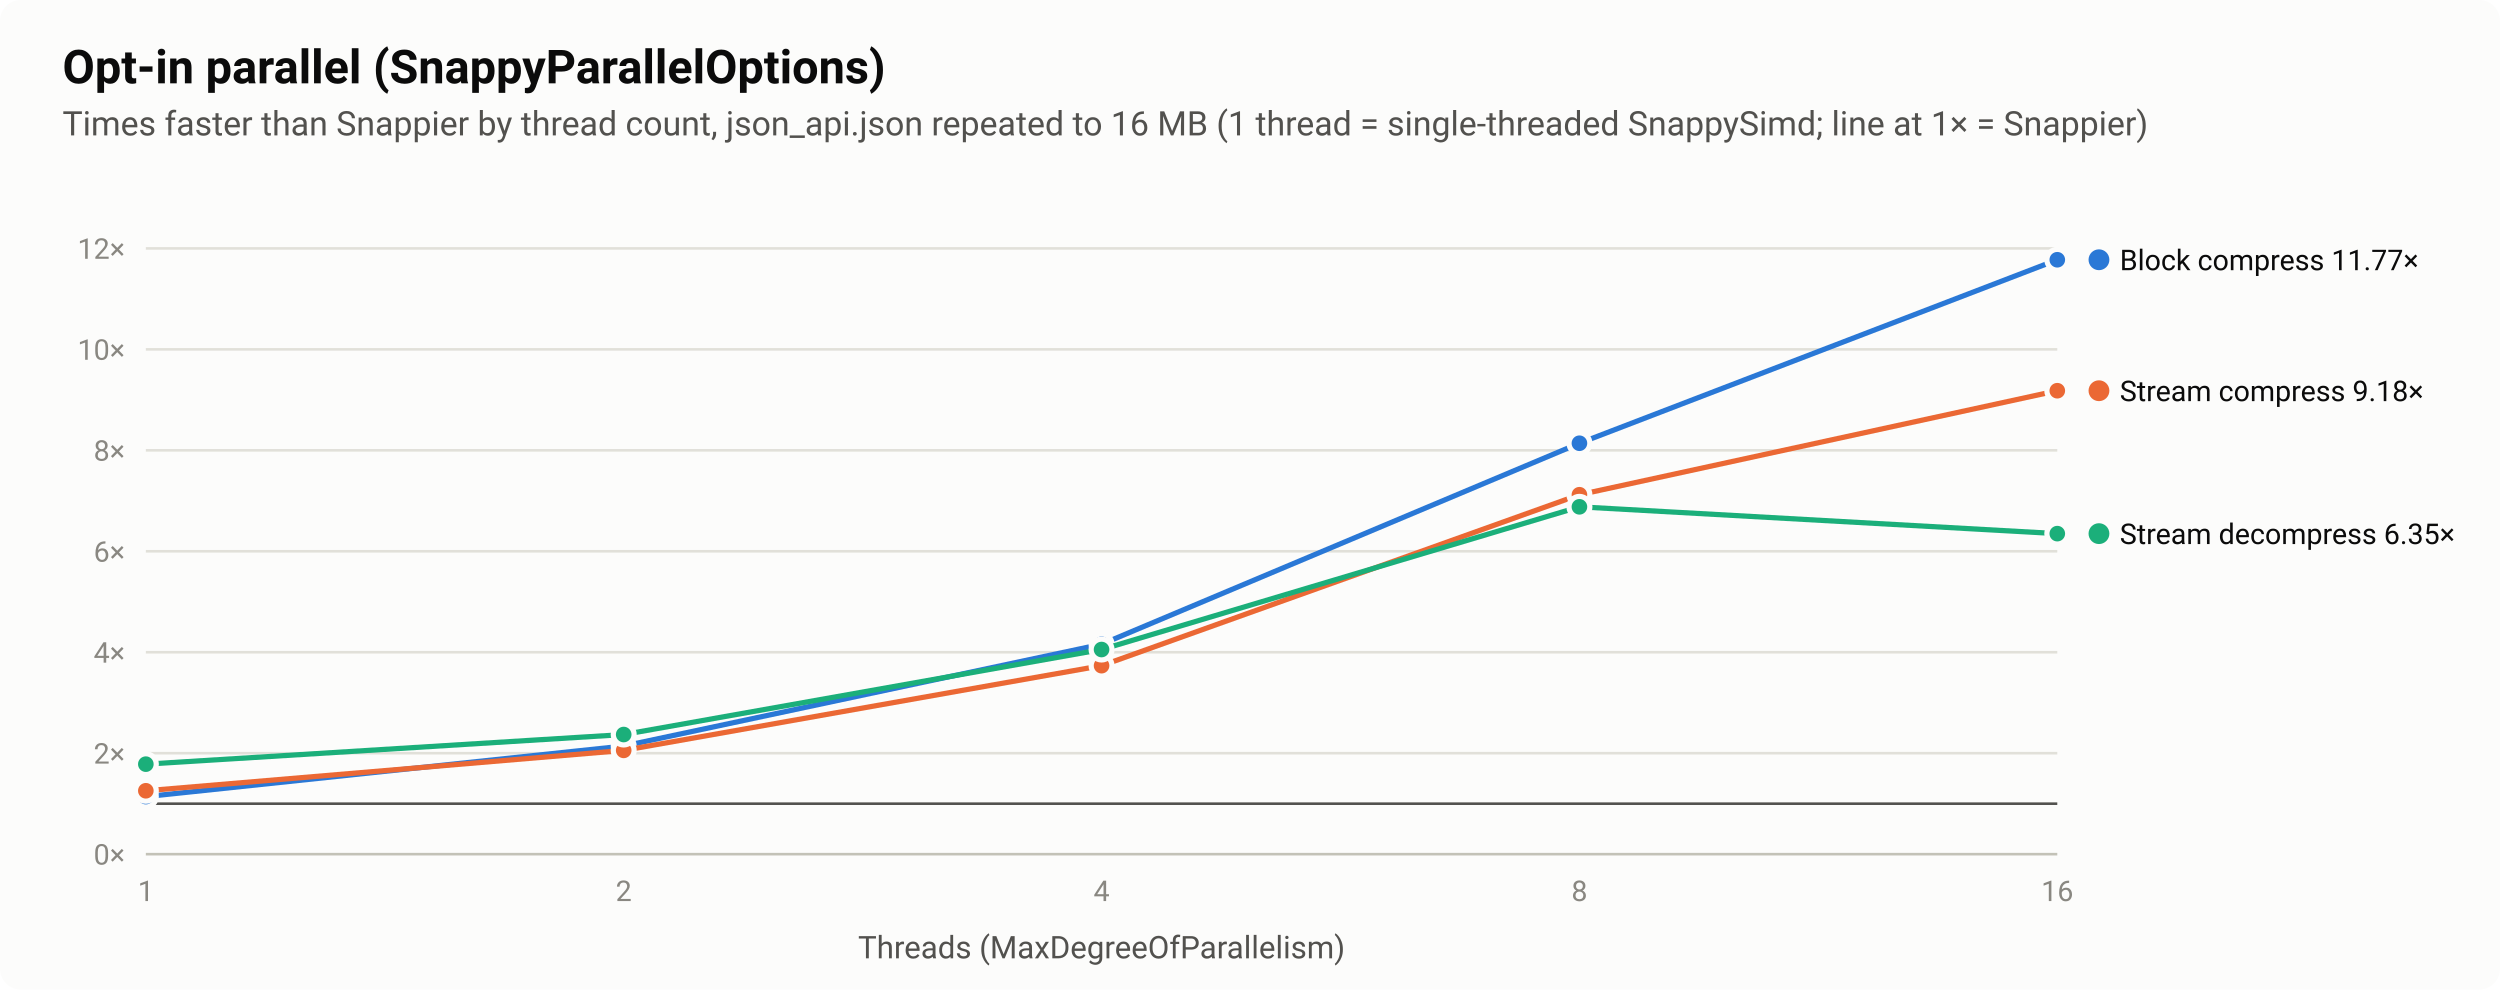
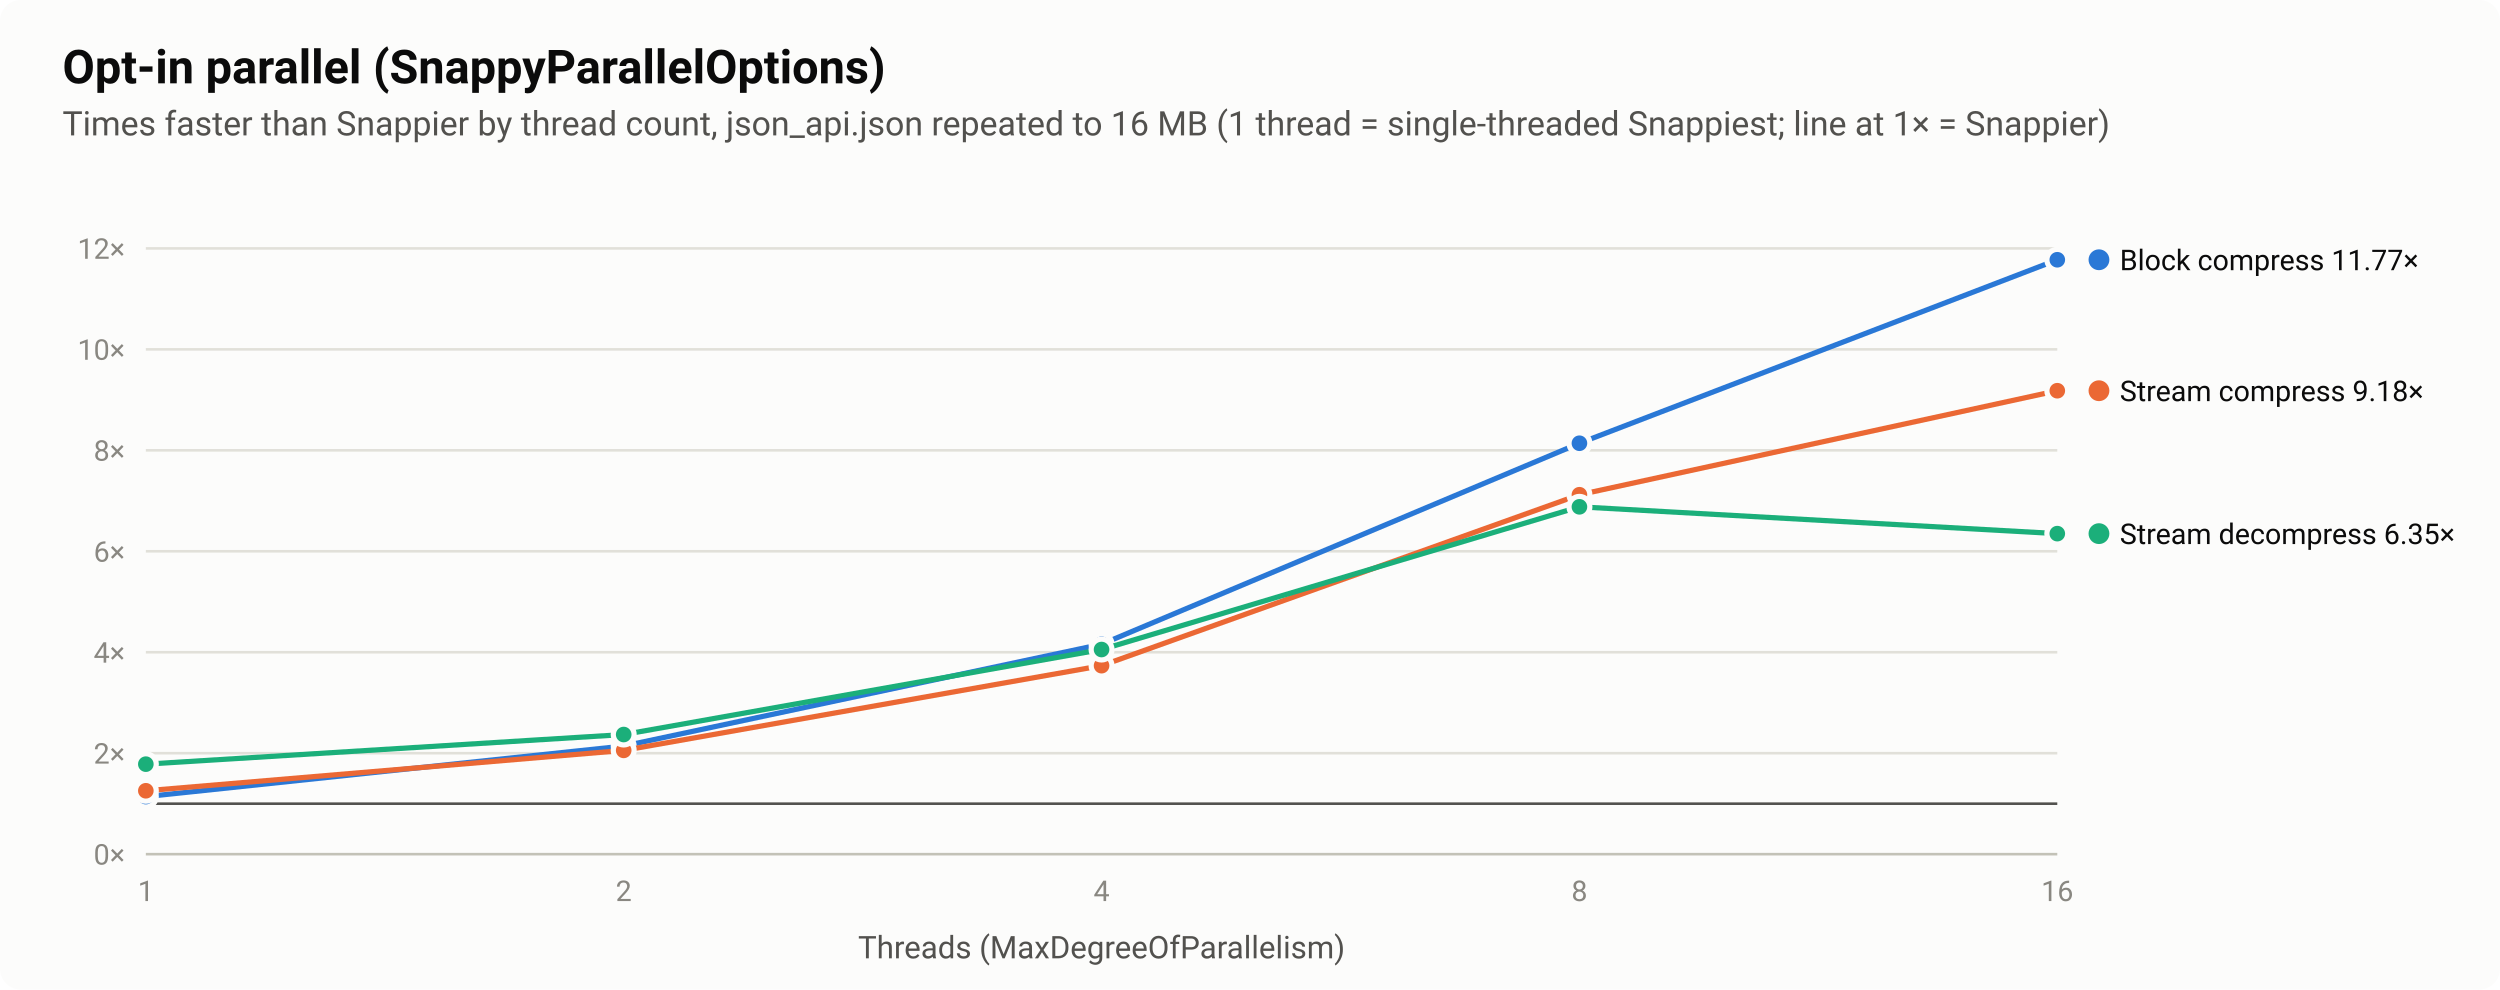
<svg xmlns="http://www.w3.org/2000/svg" width="960" height="380" viewBox="0 0 960 380" role="img" aria-labelledby="t d" font-family="system-ui, -apple-system, 'Segoe UI', Roboto, Helvetica, Arial, sans-serif">
  <rect width="960" height="380" rx="8" fill="#fcfcfb" />
  <text x="24" y="32" font-size="18" fill="#0b0b0b" font-weight="600">Opt-in parallel (SnappyParallelOptions)</text>
-   <text x="24" y="52" font-size="13" fill="#52514e">Times faster than Snappier by thread count, json_api.json repeated to 16 MB (1 thread = single-threaded SnappySimd; line at 1× = Snappier)</text>
+   <text x="24" y="52" font-size="13" fill="#52514e">Times faster than Snappier by thread count, json_api.json repeated to 16 MB (1 thread = single-threaded Snappiest; line at 1× = Snappier)</text>
  <line x1="56" y1="328" x2="790" y2="328" stroke="#c3c2b7" stroke-width="1" />
  <text x="48" y="332" font-size="11" fill="#898781" text-anchor="end">0×</text>
  <line x1="56" y1="289.231" x2="790" y2="289.231" stroke="#e1e0d9" stroke-width="1" />
  <text x="48" y="293.231" font-size="11" fill="#898781" text-anchor="end">2×</text>
  <line x1="56" y1="250.462" x2="790" y2="250.462" stroke="#e1e0d9" stroke-width="1" />
  <text x="48" y="254.462" font-size="11" fill="#898781" text-anchor="end">4×</text>
  <line x1="56" y1="211.692" x2="790" y2="211.692" stroke="#e1e0d9" stroke-width="1" />
  <text x="48" y="215.692" font-size="11" fill="#898781" text-anchor="end">6×</text>
  <line x1="56" y1="172.923" x2="790" y2="172.923" stroke="#e1e0d9" stroke-width="1" />
  <text x="48" y="176.923" font-size="11" fill="#898781" text-anchor="end">8×</text>
  <line x1="56" y1="134.154" x2="790" y2="134.154" stroke="#e1e0d9" stroke-width="1" />
  <text x="48" y="138.154" font-size="11" fill="#898781" text-anchor="end">10×</text>
  <line x1="56" y1="95.385" x2="790" y2="95.385" stroke="#e1e0d9" stroke-width="1" />
  <text x="48" y="99.385" font-size="11" fill="#898781" text-anchor="end">12×</text>
  <line x1="56" y1="308.615" x2="790" y2="308.615" stroke="#52514e" stroke-width="1" />
  <text x="56" y="346" font-size="11" fill="#898781" text-anchor="middle">1</text>
  <text x="239.5" y="346" font-size="11" fill="#898781" text-anchor="middle">2</text>
  <text x="423" y="346" font-size="11" fill="#898781" text-anchor="middle">4</text>
  <text x="606.5" y="346" font-size="11" fill="#898781" text-anchor="middle">8</text>
  <text x="790" y="346" font-size="11" fill="#898781" text-anchor="middle">16</text>
  <text x="423" y="368" font-size="12" fill="#52514e" text-anchor="middle">Threads (MaxDegreeOfParallelism)</text>
  <polyline points="56,305.905 239.5,286.468 423,247.392 606.5,170.205 790,99.748" fill="none" stroke="#2a78d6" stroke-width="2" stroke-linejoin="round" stroke-linecap="round" />
  <circle cx="56" cy="305.905" r="4" fill="#2a78d6" stroke="#fcfcfb" stroke-width="2" />
  <circle cx="239.5" cy="286.468" r="4" fill="#2a78d6" stroke="#fcfcfb" stroke-width="2" />
  <circle cx="423" cy="247.392" r="4" fill="#2a78d6" stroke="#fcfcfb" stroke-width="2" />
  <circle cx="606.5" cy="170.205" r="4" fill="#2a78d6" stroke="#fcfcfb" stroke-width="2" />
  <circle cx="790" cy="99.748" r="4" fill="#2a78d6" stroke="#fcfcfb" stroke-width="2" />
  <polyline points="56,303.657 239.5,288.148 423,255.621 606.5,189.977 790,150.037" fill="none" stroke="#eb6834" stroke-width="2" stroke-linejoin="round" stroke-linecap="round" />
  <circle cx="56" cy="303.657" r="4" fill="#eb6834" stroke="#fcfcfb" stroke-width="2" />
  <circle cx="239.5" cy="288.148" r="4" fill="#eb6834" stroke="#fcfcfb" stroke-width="2" />
  <circle cx="423" cy="255.621" r="4" fill="#eb6834" stroke="#fcfcfb" stroke-width="2" />
  <circle cx="606.5" cy="189.977" r="4" fill="#eb6834" stroke="#fcfcfb" stroke-width="2" />
  <circle cx="790" cy="150.037" r="4" fill="#eb6834" stroke="#fcfcfb" stroke-width="2" />
  <polyline points="56,293.437 239.5,282.058 423,249.42 606.5,194.621 790,204.917" fill="none" stroke="#1baf7a" stroke-width="2" stroke-linejoin="round" stroke-linecap="round" />
  <circle cx="56" cy="293.437" r="4" fill="#1baf7a" stroke="#fcfcfb" stroke-width="2" />
  <circle cx="239.5" cy="282.058" r="4" fill="#1baf7a" stroke="#fcfcfb" stroke-width="2" />
  <circle cx="423" cy="249.42" r="4" fill="#1baf7a" stroke="#fcfcfb" stroke-width="2" />
  <circle cx="606.5" cy="194.621" r="4" fill="#1baf7a" stroke="#fcfcfb" stroke-width="2" />
  <circle cx="790" cy="204.917" r="4" fill="#1baf7a" stroke="#fcfcfb" stroke-width="2" />
  <circle cx="806" cy="99.748" r="4" fill="#2a78d6" />
  <text x="814" y="103.748" font-size="11" fill="#0b0b0b">Block compress 11.77×</text>
  <circle cx="806" cy="150.037" r="4" fill="#eb6834" />
  <text x="814" y="154.037" font-size="11" fill="#0b0b0b">Stream compress 9.18×</text>
  <circle cx="806" cy="204.917" r="4" fill="#1baf7a" />
  <text x="814" y="208.917" font-size="11" fill="#0b0b0b">Stream decompress 6.35×</text>
</svg>
